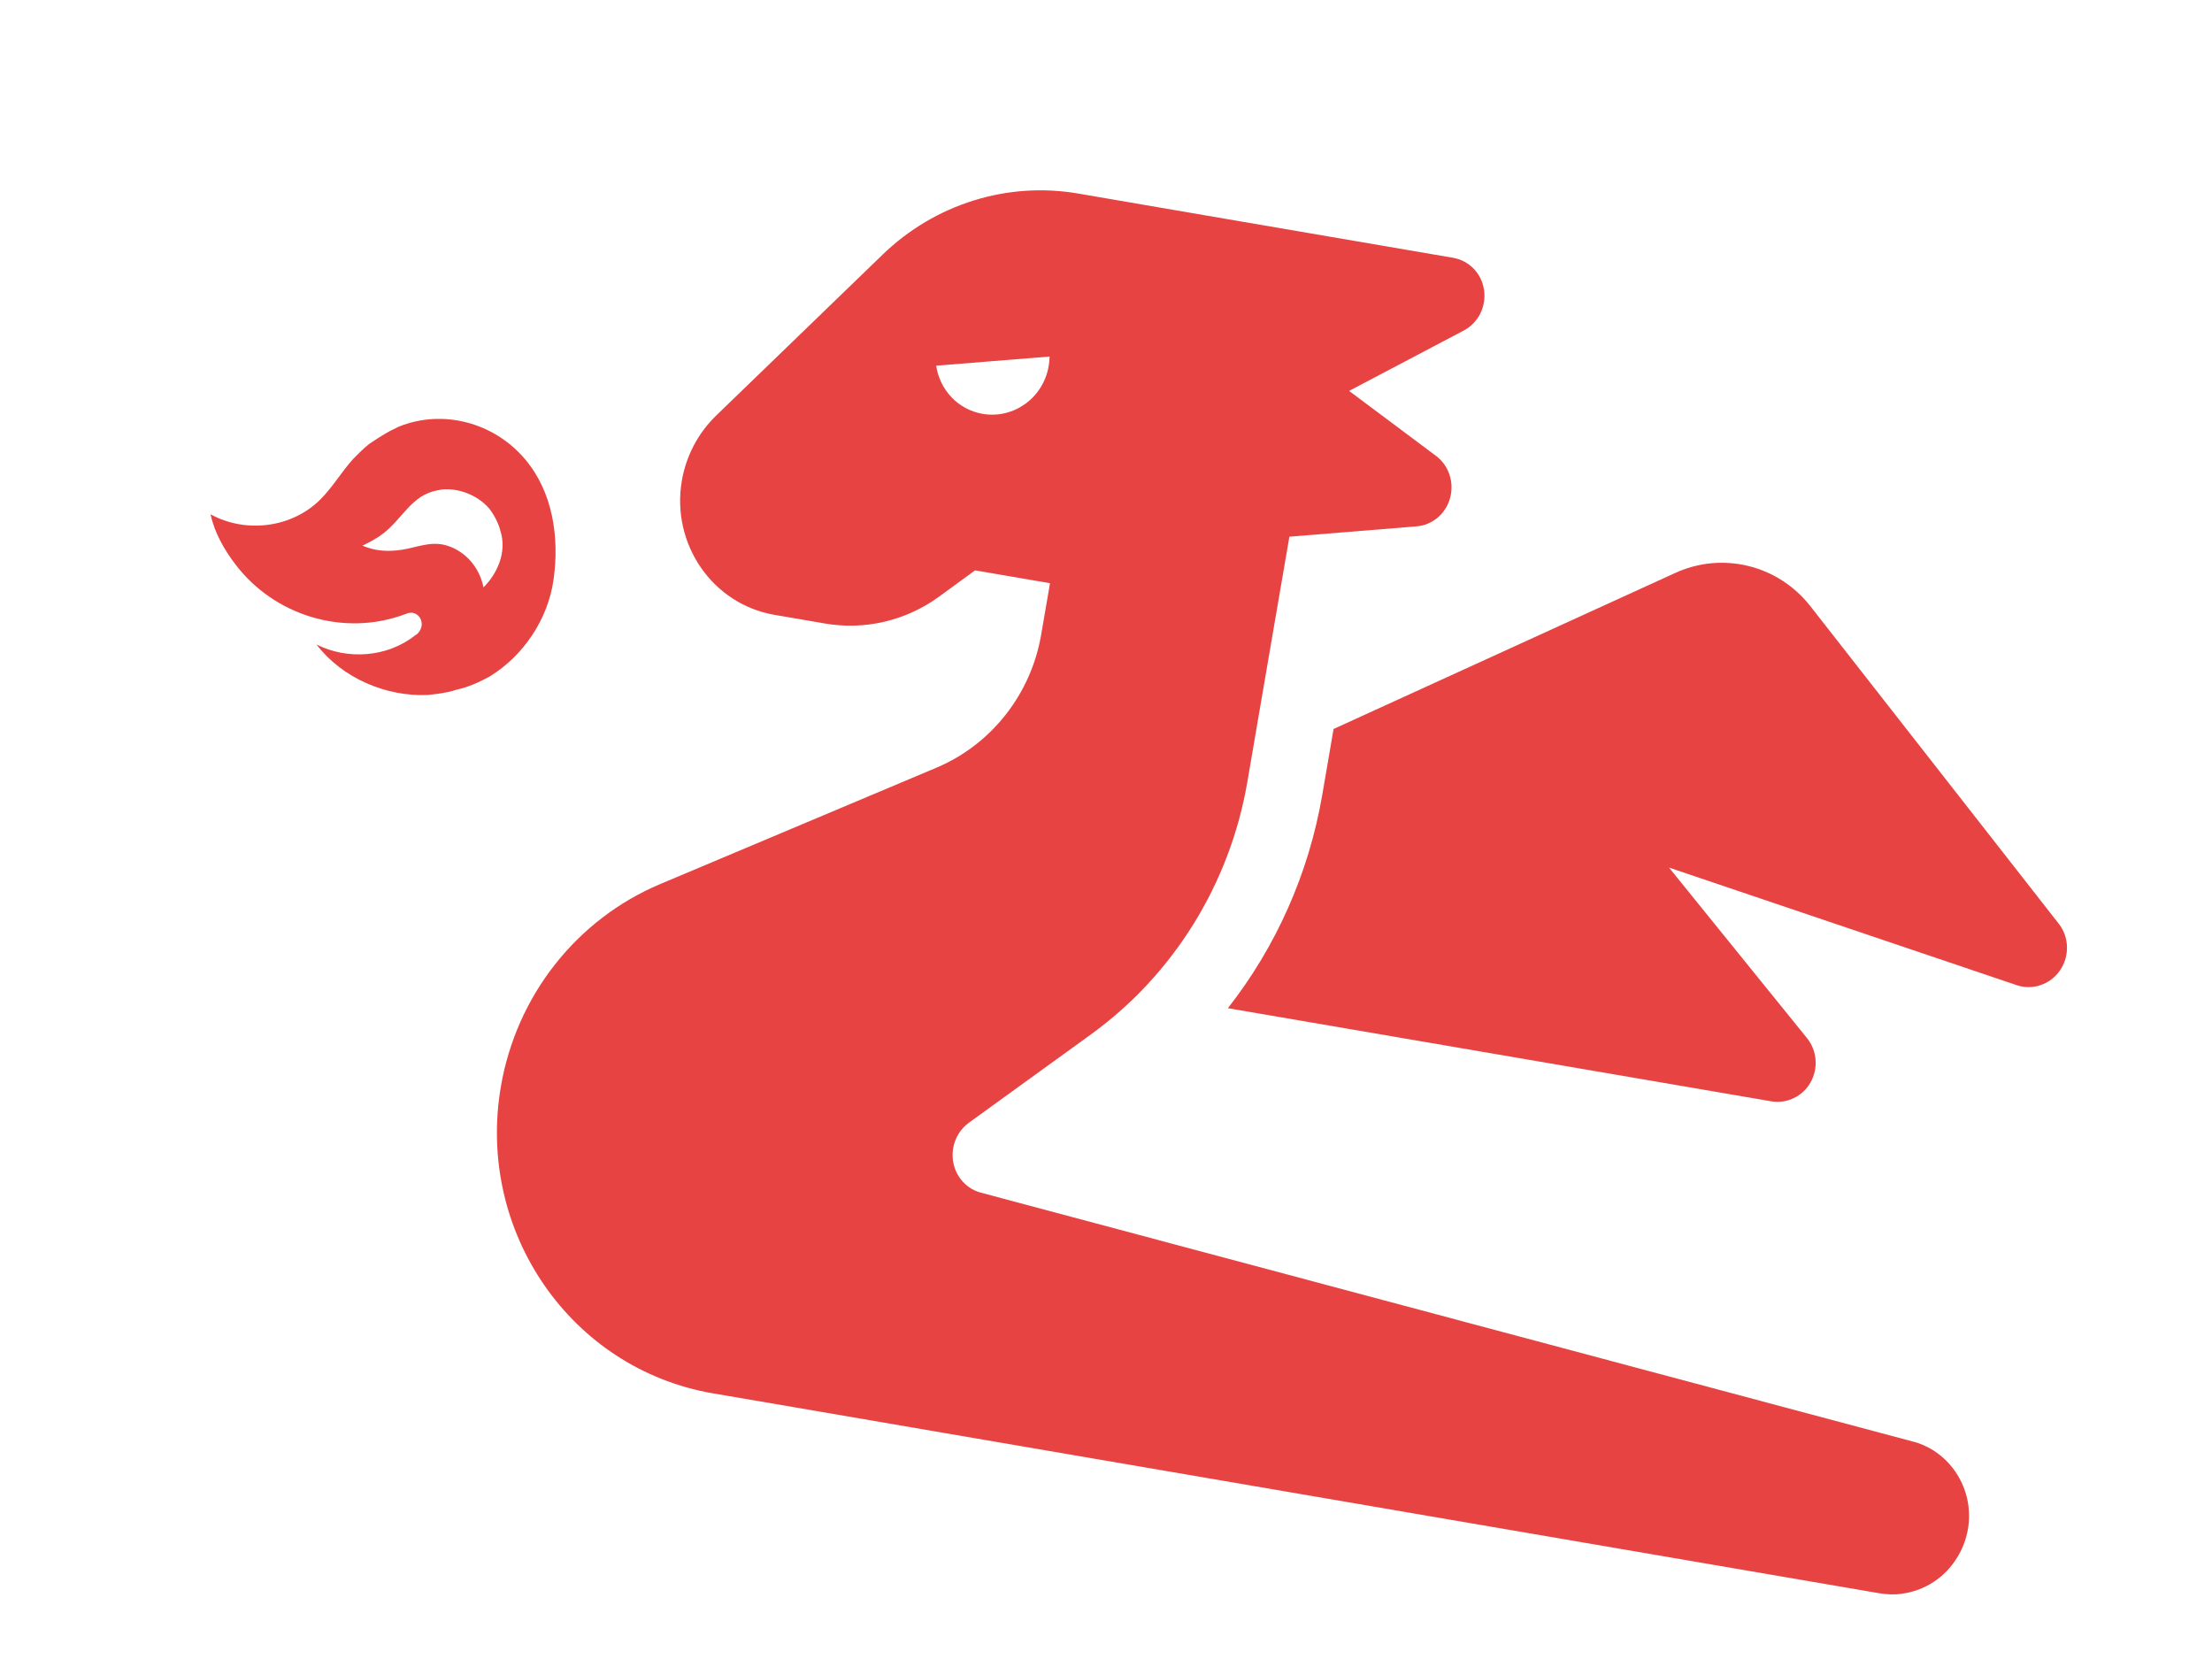
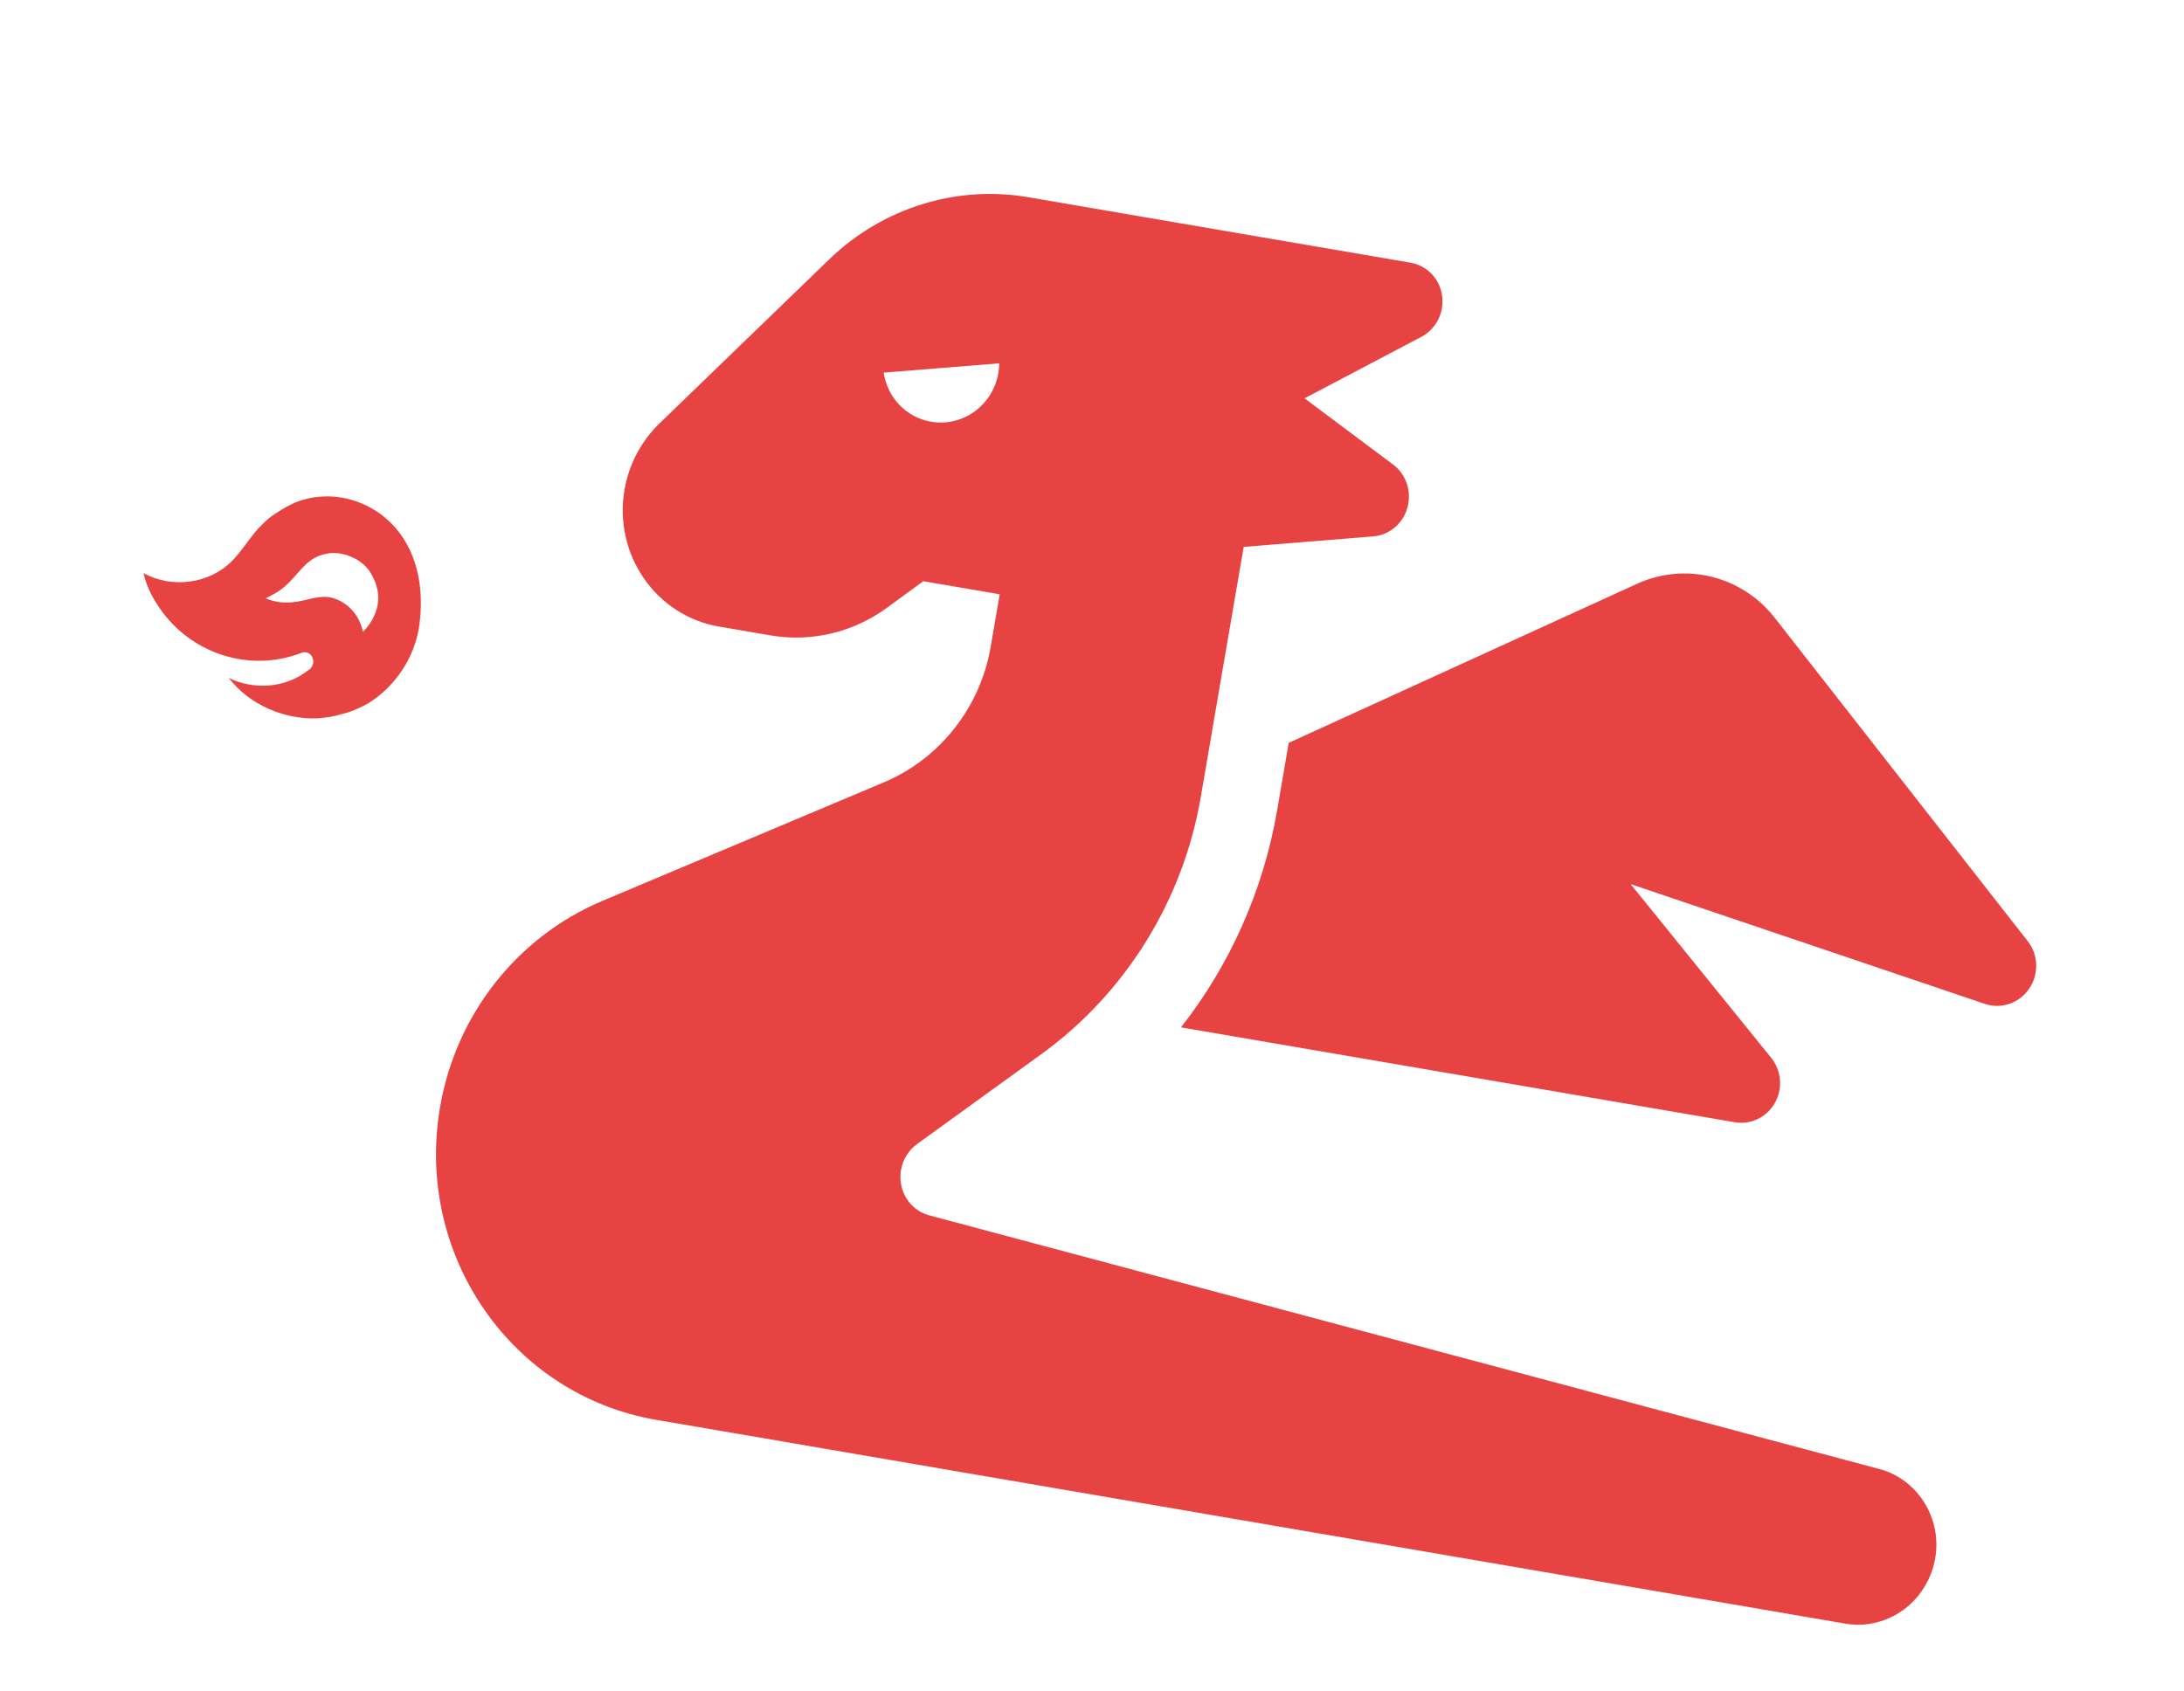
- <svg xmlns="http://www.w3.org/2000/svg" width="32" height="24" viewBox="0 0 32 24" fill="none">
-   <path d="M18.653 7.764L20.489 7.615C20.718 7.598 20.914 7.435 20.977 7.207C21.041 6.979 20.96 6.737 20.778 6.598L19.517 5.655L21.173 4.783C21.384 4.673 21.504 4.437 21.469 4.195C21.434 3.954 21.253 3.769 21.019 3.729L17.224 3.079L16.14 2.893L15.598 2.8C14.575 2.624 13.525 2.951 12.768 3.684L10.361 6.011C10.101 6.263 9.926 6.593 9.864 6.953C9.707 7.871 10.308 8.741 11.205 8.895L11.934 9.02C12.51 9.119 13.102 8.981 13.58 8.635L14.106 8.251L15.19 8.437L15.062 9.182C14.915 10.041 14.344 10.767 13.554 11.103L9.547 12.791C8.34 13.301 7.471 14.404 7.246 15.718C6.886 17.817 8.258 19.804 10.314 20.157L11.473 20.355L13.641 20.727L27.182 23.048C27.294 23.067 27.408 23.073 27.516 23.055C27.844 23.012 28.139 22.82 28.313 22.532C28.381 22.423 28.429 22.306 28.458 22.176C28.487 22.049 28.491 21.921 28.478 21.797C28.438 21.462 28.252 21.163 27.969 20.982C27.874 20.923 27.771 20.877 27.66 20.851L14.191 17.254C13.914 17.182 13.739 16.902 13.789 16.611C13.814 16.462 13.896 16.33 14.015 16.243L15.784 14.963C16.978 14.097 17.792 12.785 18.044 11.316L18.314 9.739L18.653 7.764ZM13.543 5.026C13.543 5.023 13.544 5.019 13.544 5.016C13.545 5.012 13.546 5.009 13.546 5.006L13.543 5.026ZM13.543 5.29L15.184 5.158C15.183 5.204 15.178 5.25 15.171 5.295C15.092 5.756 14.665 6.064 14.215 5.987C13.856 5.925 13.595 5.638 13.543 5.29ZM26.191 8.771C25.725 8.174 24.919 7.975 24.234 8.289L19.292 10.546L19.128 11.502C18.933 12.638 18.459 13.698 17.763 14.585L25.623 15.932C25.85 15.971 26.078 15.861 26.192 15.659C26.307 15.458 26.288 15.201 26.142 15.019L24.145 12.551L29.175 14.252C29.406 14.33 29.661 14.242 29.801 14.038C29.941 13.834 29.936 13.558 29.784 13.364L26.191 8.771Z" fill="#E74343" />
-   <path d="M5.343 6.421C5.259 6.485 5.185 6.564 5.111 6.637C4.941 6.825 4.818 7.04 4.64 7.22C4.226 7.638 3.555 7.72 3.046 7.44C3.105 7.712 3.245 7.952 3.4 8.157C3.964 8.908 4.978 9.217 5.86 8.885C5.888 8.874 5.916 8.863 5.952 8.864C6.013 8.865 6.068 8.909 6.089 8.966C6.115 9.032 6.097 9.101 6.052 9.154C6.039 9.17 6.022 9.183 6.004 9.193C5.601 9.509 5.031 9.55 4.579 9.324C4.948 9.808 5.582 10.08 6.186 10.054C6.325 10.039 6.464 10.024 6.604 9.978C6.771 9.941 6.939 9.867 7.088 9.784C7.574 9.484 7.928 8.957 8.008 8.384C8.094 7.774 7.998 7.118 7.595 6.642C7.144 6.111 6.408 5.915 5.77 6.172L5.697 6.208C5.568 6.265 5.343 6.421 5.343 6.421ZM7.076 7.356C7.142 7.437 7.212 7.569 7.237 7.673C7.343 7.995 7.181 8.312 6.995 8.497C6.923 8.156 6.682 7.948 6.436 7.884C6.215 7.831 6.03 7.919 5.815 7.953C5.609 7.983 5.434 7.974 5.244 7.894C5.351 7.841 5.457 7.786 5.542 7.719C5.824 7.504 5.952 7.161 6.331 7.093C6.37 7.083 6.409 7.078 6.451 7.078C6.679 7.074 6.927 7.181 7.076 7.356Z" fill="#E74343" />
+ <svg xmlns="http://www.w3.org/2000/svg" width="31" height="24" viewBox="0 0 31 24" fill="none">
+   <path d="M17.653 7.764L19.489 7.615C19.718 7.598 19.914 7.435 19.977 7.207C20.041 6.979 19.96 6.737 19.778 6.598L18.517 5.655L20.173 4.783C20.384 4.673 20.504 4.437 20.469 4.195C20.434 3.954 20.253 3.769 20.019 3.729L16.224 3.079L15.14 2.893L14.598 2.8C13.575 2.624 12.525 2.951 11.768 3.684L9.361 6.011C9.101 6.263 8.926 6.593 8.864 6.953C8.707 7.871 9.308 8.741 10.205 8.895L10.934 9.02C11.51 9.119 12.102 8.981 12.58 8.635L13.106 8.251L14.19 8.437L14.062 9.182C13.915 10.041 13.344 10.767 12.554 11.103L8.547 12.791C7.34 13.301 6.471 14.404 6.246 15.718C5.886 17.817 7.258 19.804 9.314 20.157L10.473 20.355L12.641 20.727L26.182 23.048C26.294 23.067 26.408 23.073 26.516 23.056C26.844 23.012 27.139 22.82 27.313 22.532C27.381 22.423 27.429 22.306 27.458 22.176C27.487 22.049 27.491 21.921 27.478 21.797C27.438 21.462 27.252 21.163 26.969 20.982C26.874 20.923 26.771 20.877 26.66 20.851L13.191 17.254C12.914 17.182 12.739 16.902 12.789 16.611C12.814 16.462 12.896 16.33 13.015 16.243L14.784 14.963C15.978 14.097 16.792 12.785 17.044 11.316L17.314 9.739L17.653 7.764ZM12.543 5.026C12.543 5.023 12.544 5.019 12.544 5.016C12.545 5.012 12.546 5.009 12.546 5.006L12.543 5.026ZM12.543 5.29L14.184 5.158C14.183 5.204 14.178 5.25 14.171 5.295C14.092 5.756 13.665 6.064 13.215 5.987C12.856 5.925 12.595 5.638 12.543 5.29ZM25.191 8.771C24.725 8.174 23.919 7.975 23.234 8.289L18.292 10.546L18.128 11.502C17.933 12.639 17.459 13.698 16.763 14.585L24.623 15.932C24.85 15.971 25.078 15.861 25.192 15.659C25.307 15.458 25.288 15.201 25.142 15.019L23.145 12.551L28.175 14.252C28.406 14.33 28.661 14.242 28.801 14.038C28.941 13.834 28.936 13.558 28.784 13.364L25.191 8.771Z" fill="#E74343" />
+   <path d="M3.849 7.332C3.782 7.383 3.724 7.445 3.666 7.503C3.532 7.651 3.434 7.821 3.294 7.963C2.968 8.293 2.438 8.357 2.037 8.136C2.083 8.351 2.194 8.54 2.316 8.702C2.761 9.294 3.561 9.539 4.256 9.276C4.278 9.268 4.3 9.259 4.329 9.259C4.377 9.26 4.42 9.295 4.437 9.34C4.458 9.393 4.444 9.446 4.408 9.489C4.397 9.501 4.385 9.512 4.37 9.519C4.052 9.768 3.602 9.801 3.246 9.623C3.537 10.005 4.037 10.219 4.514 10.198C4.623 10.187 4.733 10.175 4.843 10.139C4.975 10.11 5.108 10.051 5.225 9.986C5.609 9.749 5.888 9.333 5.951 8.881C6.019 8.4 5.943 7.882 5.625 7.507C5.269 7.088 4.689 6.933 4.185 7.136L4.128 7.164C4.026 7.209 3.849 7.332 3.849 7.332ZM5.216 8.07C5.268 8.134 5.323 8.238 5.343 8.32C5.426 8.574 5.299 8.824 5.152 8.97C5.095 8.701 4.905 8.537 4.711 8.486C4.537 8.445 4.391 8.514 4.221 8.541C4.059 8.565 3.921 8.558 3.771 8.494C3.855 8.453 3.939 8.409 4.005 8.356C4.228 8.187 4.329 7.916 4.628 7.863C4.659 7.854 4.69 7.85 4.723 7.851C4.902 7.847 5.098 7.932 5.216 8.07Z" fill="#E74343" />
</svg>
